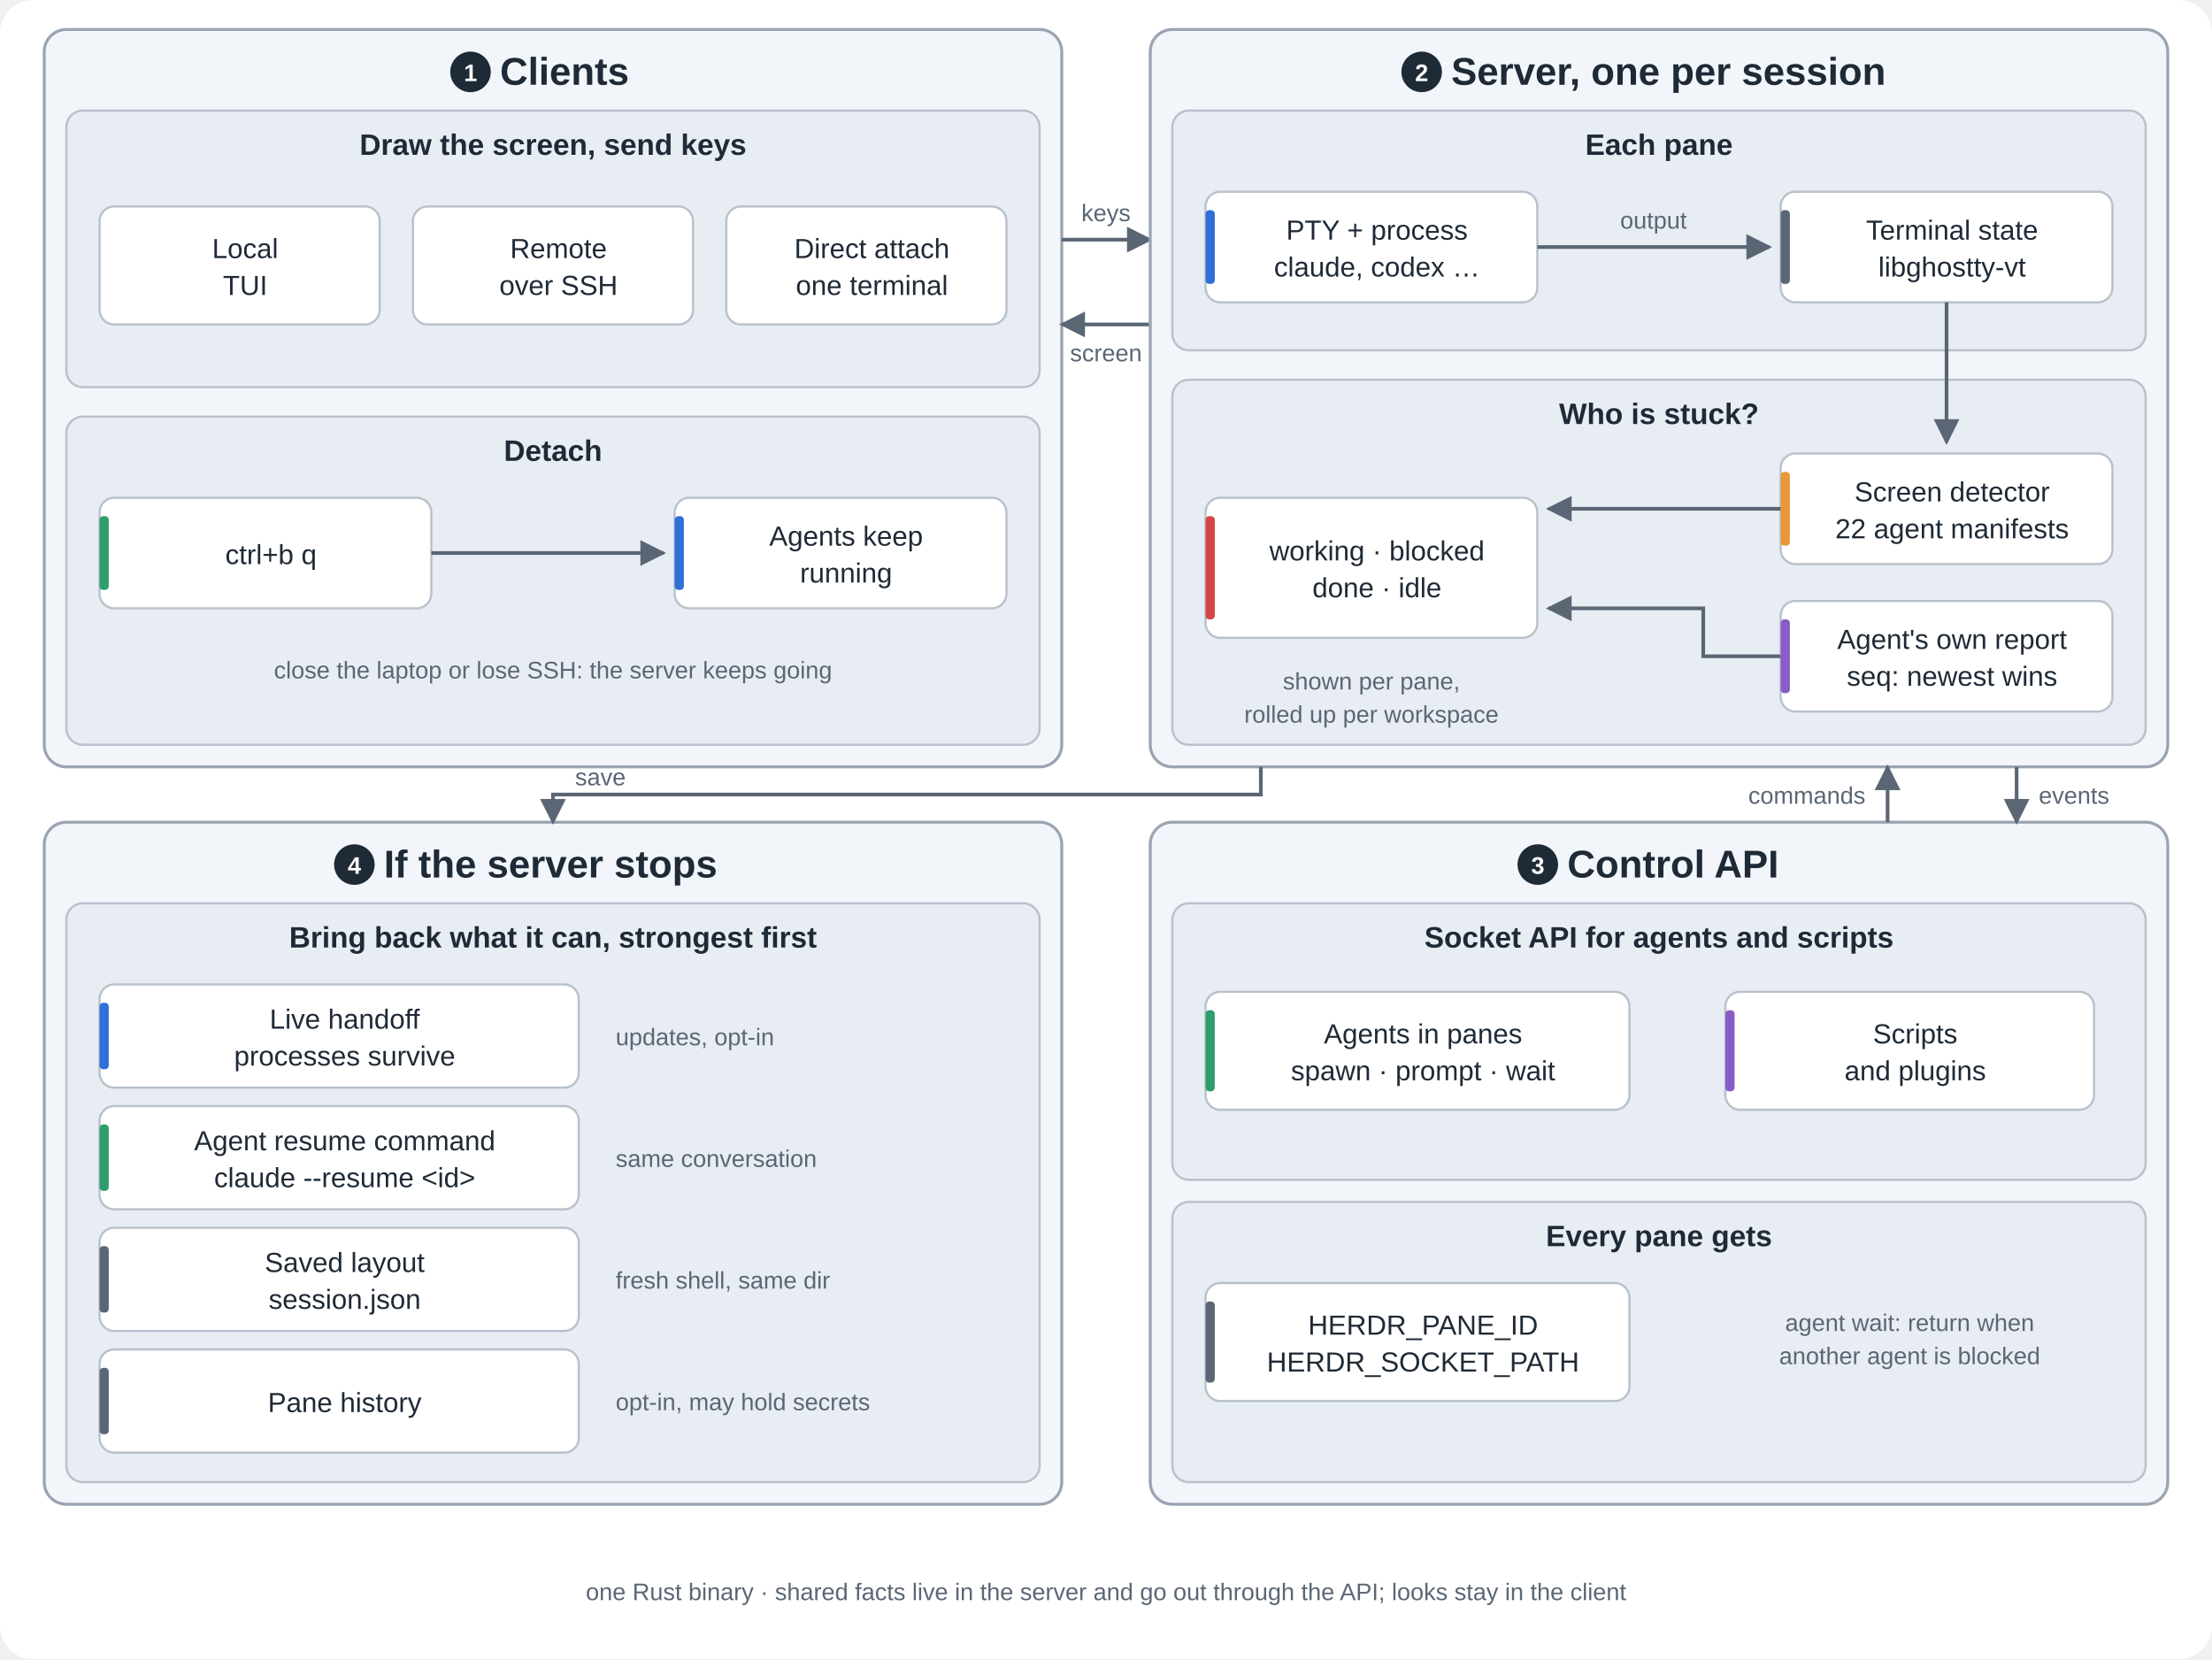
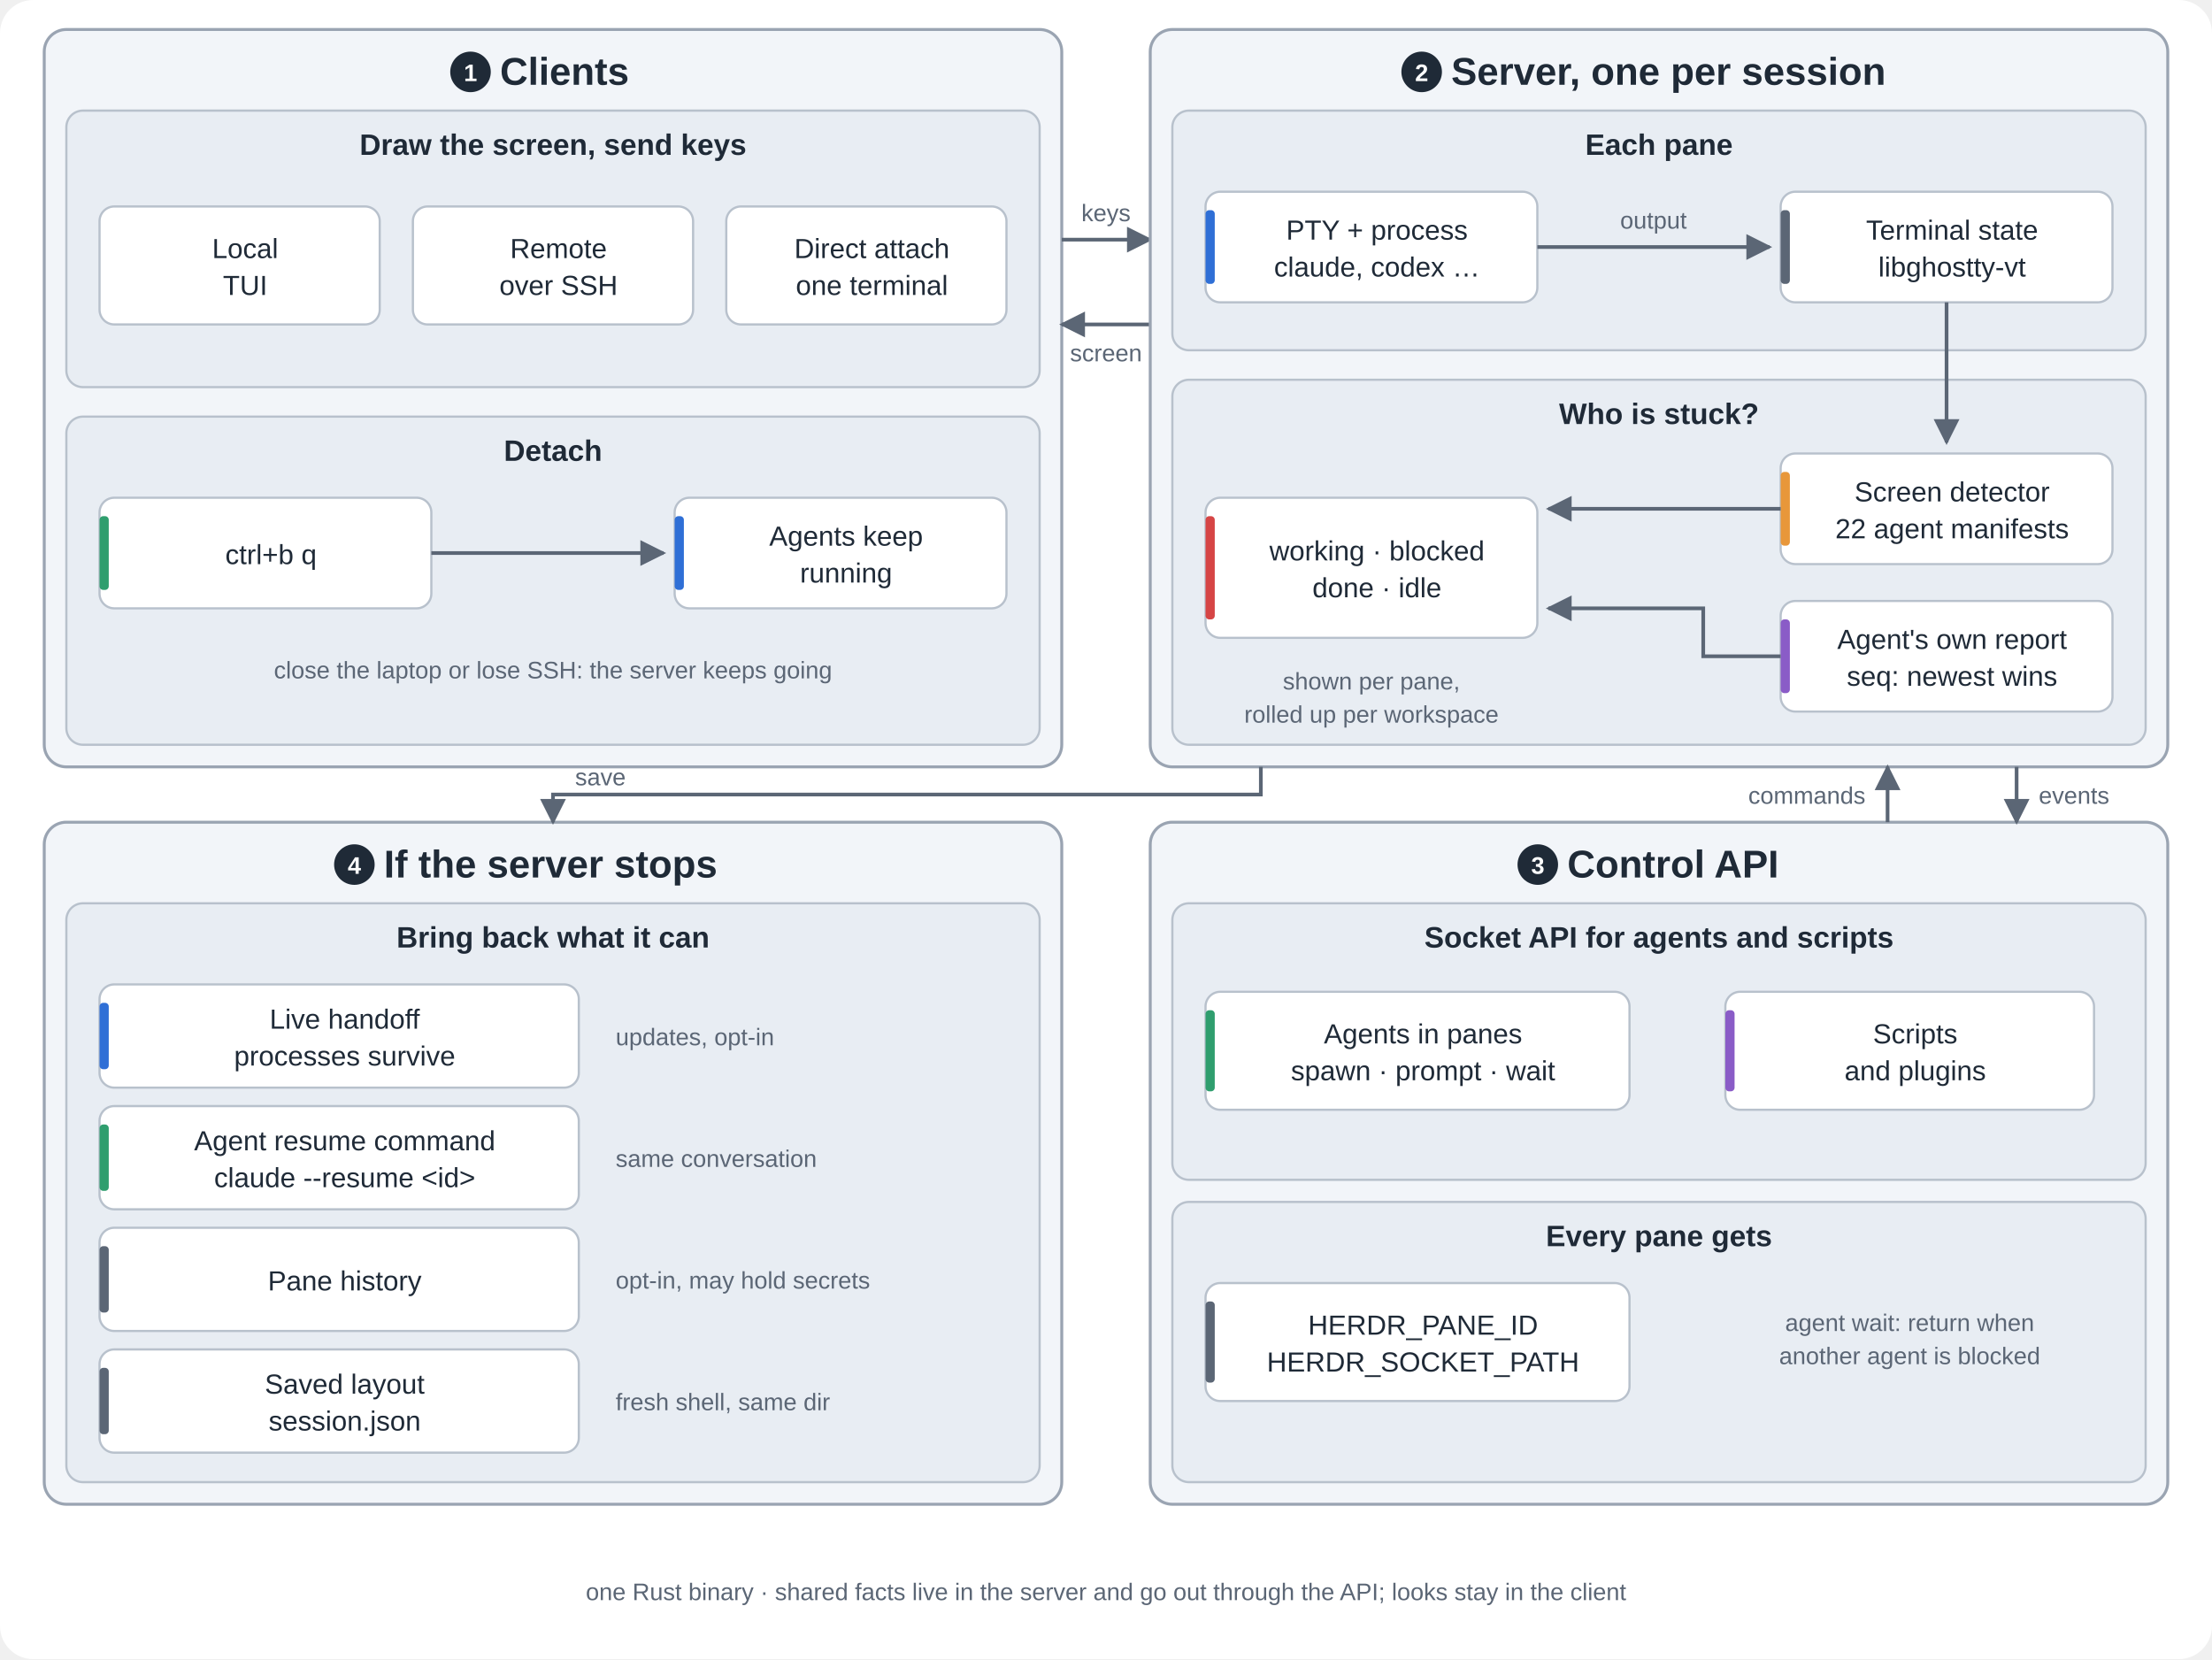
<svg xmlns="http://www.w3.org/2000/svg" viewBox="0 0 1200 900" width="1200" height="900" role="img" aria-labelledby="t d">
  <defs>
    <marker id="arr" viewBox="0 0 10 10" refX="9" refY="5" markerWidth="7" markerHeight="7" orient="auto">
      <path d="M0 0L10 5L0 10z" fill="#5b6675" />
    </marker>
    <marker id="ca" viewBox="0 0 10 10" refX="5" refY="5" markerWidth="6" markerHeight="6" orient="auto">
      <path d="M0 0L10 5L0 10z" fill="#5b6675" />
    </marker>
  </defs>
  <style>
text{font-family:-apple-system,"Helvetica Neue",Arial,"PingFang SC",sans-serif;fill:#1f2a37}
.gt{font-size:21px;font-weight:700}
.st{font-size:16px;font-weight:700}
.ag{font-size:15px}
.q{font-size:14px;fill:#3d4a5c}
.lb{font-size:13px;fill:#5b6675}
.grp{fill:#f2f5f9;stroke:#9aa4b2;stroke-width:1.6}
.sub{fill:#e8edf3;stroke:#b8c1cc;stroke-width:1.2}
.agent{fill:#ffffff;stroke:#b8c1cc;stroke-width:1.2}
.human{fill:#d6e6fb;stroke:#9cbbe6;stroke-width:1.2}
.front{fill:#dcf0e0;stroke:#9ccfa8;stroke-width:1.2}
.flow{stroke:#5b6675;stroke-width:2;fill:none;marker-end:url(#arr)}
.back{stroke-dasharray:7 5}
.cyc{stroke:#5b6675;stroke-width:2;fill:none;marker-end:url(#ca)}
.num{fill:#1f2a37}
.numt{font-size:13px;font-weight:700;fill:#ffffff}
</style>
  <rect width="1200" height="900" rx="18" fill="#ffffff" />
  <rect x="24" y="16" width="552" height="400" rx="12" class="grp" />
  <circle cx="255.25" cy="39" r="11" class="num" />
  <text x="255.25" y="44" class="numt" text-anchor="middle">1</text>
  <text x="271.25" y="46" class="gt" text-anchor="start">Clients</text>
  <rect x="36" y="60" width="528" height="150" rx="9" class="sub" />
  <text x="300.0" y="84" class="st" text-anchor="middle">Draw the screen, send keys</text>
  <rect x="54" y="112" width="152" height="64" rx="8" class="agent" />
  <text x="133.0" y="140.0" class="ag" text-anchor="middle">Local</text>
  <text x="133.0" y="160.0" class="ag" text-anchor="middle">TUI</text>
  <rect x="224" y="112" width="152" height="64" rx="8" class="agent" />
  <text x="303.0" y="140.0" class="ag" text-anchor="middle">Remote</text>
  <text x="303.0" y="160.0" class="ag" text-anchor="middle">over SSH</text>
  <rect x="394" y="112" width="152" height="64" rx="8" class="agent" />
  <text x="473.0" y="140.0" class="ag" text-anchor="middle">Direct attach</text>
  <text x="473.0" y="160.0" class="ag" text-anchor="middle">one terminal</text>
  <rect x="36" y="226" width="528" height="178" rx="9" class="sub" />
  <text x="300.0" y="250" class="st" text-anchor="middle">Detach</text>
  <rect x="54" y="270" width="180" height="60" rx="8" class="agent" />
  <rect x="54" y="280" width="5" height="40" rx="2" fill="#2f9e6e" />
  <text x="147.0" y="306.0" class="ag" text-anchor="middle">ctrl+b q</text>
  <rect x="366" y="270" width="180" height="60" rx="8" class="agent" />
  <rect x="366" y="280" width="5" height="40" rx="2" fill="#2f6fd6" />
  <text x="459.0" y="296.0" class="ag" text-anchor="middle">Agents keep</text>
  <text x="459.0" y="316.0" class="ag" text-anchor="middle">running</text>
  <path d="M234 300H360" class="flow" />
  <text x="300.0" y="368" class="lb" text-anchor="middle">close the laptop or lose SSH: the server keeps going</text>
  <path d="M576 130H624" class="flow" />
  <text x="600" y="120" class="lb" text-anchor="middle">keys</text>
  <path d="M624 176H576" class="flow" />
  <text x="600" y="196" class="lb" text-anchor="middle">screen</text>
  <rect x="624" y="16" width="552" height="400" rx="12" class="grp" />
  <circle cx="771.25" cy="39" r="11" class="num" />
  <text x="771.25" y="44" class="numt" text-anchor="middle">2</text>
  <text x="787.25" y="46" class="gt" text-anchor="start">Server, one per session</text>
  <rect x="636" y="60" width="528" height="130" rx="9" class="sub" />
  <text x="900.0" y="84" class="st" text-anchor="middle">Each pane</text>
  <rect x="654" y="104" width="180" height="60" rx="8" class="agent" />
  <rect x="654" y="114" width="5" height="40" rx="2" fill="#2f6fd6" />
  <text x="747.0" y="130.0" class="ag" text-anchor="middle">PTY + process</text>
  <text x="747.0" y="150.0" class="ag" text-anchor="middle">claude, codex …</text>
  <rect x="966" y="104" width="180" height="60" rx="8" class="agent" />
  <rect x="966" y="114" width="5" height="40" rx="2" fill="#5b6675" />
  <text x="1059.0" y="130.0" class="ag" text-anchor="middle">Terminal state</text>
  <text x="1059.0" y="150.0" class="ag" text-anchor="middle">libghostty-vt</text>
  <path d="M834 134H960" class="flow" />
  <text x="897" y="124" class="lb" text-anchor="middle">output</text>
  <rect x="636" y="206" width="528" height="198" rx="9" class="sub" />
  <text x="900.0" y="230" class="st" text-anchor="middle">Who is stuck?</text>
  <rect x="966" y="246" width="180" height="60" rx="8" class="agent" />
  <rect x="966" y="256" width="5" height="40" rx="2" fill="#e8973a" />
  <text x="1059.0" y="272.0" class="ag" text-anchor="middle">Screen detector</text>
  <text x="1059.0" y="292.0" class="ag" text-anchor="middle">22 agent manifests</text>
  <rect x="966" y="326" width="180" height="60" rx="8" class="agent" />
  <rect x="966" y="336" width="5" height="40" rx="2" fill="#8a5cc7" />
  <text x="1059.0" y="352.0" class="ag" text-anchor="middle">Agent's own report</text>
  <text x="1059.0" y="372.0" class="ag" text-anchor="middle">seq: newest wins</text>
  <rect x="654" y="270" width="180" height="76" rx="8" class="agent" />
  <rect x="654" y="280" width="5" height="56" rx="2" fill="#d64545" />
  <text x="747.0" y="304.0" class="ag" text-anchor="middle">working · blocked</text>
  <text x="747.0" y="324.0" class="ag" text-anchor="middle">done · idle</text>
  <path d="M1056 164V240" class="flow" />
  <path d="M966 276H840" class="flow" />
  <path d="M966 356H924V330H840" class="flow" />
  <text x="744" y="374" class="lb" text-anchor="middle">shown per pane,</text>
  <text x="744" y="392" class="lb" text-anchor="middle">rolled up per workspace</text>
  <rect x="624" y="446" width="552" height="370" rx="12" class="grp" />
  <circle cx="834.25" cy="469" r="11" class="num" />
  <text x="834.25" y="474" class="numt" text-anchor="middle">3</text>
  <text x="850.25" y="476" class="gt" text-anchor="start">Control API</text>
  <rect x="636" y="490" width="528" height="150" rx="9" class="sub" />
  <text x="900.0" y="514" class="st" text-anchor="middle">Socket API for agents and scripts</text>
  <rect x="654" y="538" width="230" height="64" rx="8" class="agent" />
  <rect x="654" y="548" width="5" height="44" rx="2" fill="#2f9e6e" />
  <text x="772.0" y="566.0" class="ag" text-anchor="middle">Agents in panes</text>
  <text x="772.0" y="586.0" class="ag" text-anchor="middle">spawn · prompt · wait</text>
  <rect x="936" y="538" width="200" height="64" rx="8" class="agent" />
  <rect x="936" y="548" width="5" height="44" rx="2" fill="#8a5cc7" />
  <text x="1039.0" y="566.0" class="ag" text-anchor="middle">Scripts</text>
  <text x="1039.0" y="586.0" class="ag" text-anchor="middle">and plugins</text>
  <rect x="636" y="652" width="528" height="152" rx="9" class="sub" />
  <text x="900.0" y="676" class="st" text-anchor="middle">Every pane gets</text>
  <rect x="654" y="696" width="230" height="64" rx="8" class="agent" />
  <rect x="654" y="706" width="5" height="44" rx="2" fill="#5b6675" />
  <text x="772.0" y="724.0" class="ag" text-anchor="middle">HERDR_PANE_ID</text>
  <text x="772.0" y="744.0" class="ag" text-anchor="middle">HERDR_SOCKET_PATH</text>
  <text x="1036" y="722" class="lb" text-anchor="middle">agent wait: return when</text>
  <text x="1036" y="740" class="lb" text-anchor="middle">another agent is blocked</text>
  <path d="M1094 416V446" class="flow" />
  <text x="1106" y="436" class="lb" text-anchor="start">events</text>
  <path d="M1024 446V416" class="flow" />
  <text x="1012" y="436" class="lb" text-anchor="end">commands</text>
  <rect x="24" y="446" width="552" height="370" rx="12" class="grp" />
  <circle cx="192.25" cy="469" r="11" class="num" />
  <text x="192.25" y="474" class="numt" text-anchor="middle">4</text>
  <text x="208.25" y="476" class="gt" text-anchor="start">If the server stops</text>
  <rect x="36" y="490" width="528" height="314" rx="9" class="sub" />
-   <text x="300.0" y="514" class="st" text-anchor="middle">Bring back what it can, strongest first</text>
+   <text x="300.0" y="514" class="st" text-anchor="middle">Bring back what it can</text>
  <rect x="54" y="534" width="260" height="56" rx="8" class="agent" />
  <rect x="54" y="544" width="5" height="36" rx="2" fill="#2f6fd6" />
  <text x="187.0" y="558.0" class="ag" text-anchor="middle">Live handoff</text>
  <text x="187.0" y="578.0" class="ag" text-anchor="middle">processes survive</text>
  <text x="334" y="567" class="lb" text-anchor="start">updates, opt-in</text>
  <rect x="54" y="600" width="260" height="56" rx="8" class="agent" />
  <rect x="54" y="610" width="5" height="36" rx="2" fill="#2f9e6e" />
  <text x="187.0" y="624.0" class="ag" text-anchor="middle">Agent resume command</text>
  <text x="187.0" y="644.0" class="ag" text-anchor="middle">claude --resume &lt;id&gt;</text>
  <text x="334" y="633" class="lb" text-anchor="start">same conversation</text>
  <rect x="54" y="666" width="260" height="56" rx="8" class="agent" />
  <rect x="54" y="676" width="5" height="36" rx="2" fill="#5b6675" />
-   <text x="187.0" y="690.0" class="ag" text-anchor="middle">Saved layout</text>
-   <text x="187.0" y="710.0" class="ag" text-anchor="middle">session.json</text>
-   <text x="334" y="699" class="lb" text-anchor="start">fresh shell, same dir</text>
+   <text x="187.0" y="700.0" class="ag" text-anchor="middle">Pane history</text>
+   <text x="334" y="699" class="lb" text-anchor="start">opt-in, may hold secrets</text>
  <rect x="54" y="732" width="260" height="56" rx="8" class="agent" />
  <rect x="54" y="742" width="5" height="36" rx="2" fill="#5b6675" />
-   <text x="187.0" y="766.0" class="ag" text-anchor="middle">Pane history</text>
-   <text x="334" y="765" class="lb" text-anchor="start">opt-in, may hold secrets</text>
+   <text x="187.0" y="756.0" class="ag" text-anchor="middle">Saved layout</text>
+   <text x="187.0" y="776.0" class="ag" text-anchor="middle">session.json</text>
+   <text x="334" y="765" class="lb" text-anchor="start">fresh shell, same dir</text>
  <path d="M684 416V431H300.0V446" class="flow" />
  <text x="312.0" y="426" class="lb" text-anchor="start">save</text>
  <text x="600" y="868" class="lb" text-anchor="middle">one Rust binary · shared facts live in the server and go out through the API; looks stay in the client</text>
</svg>
